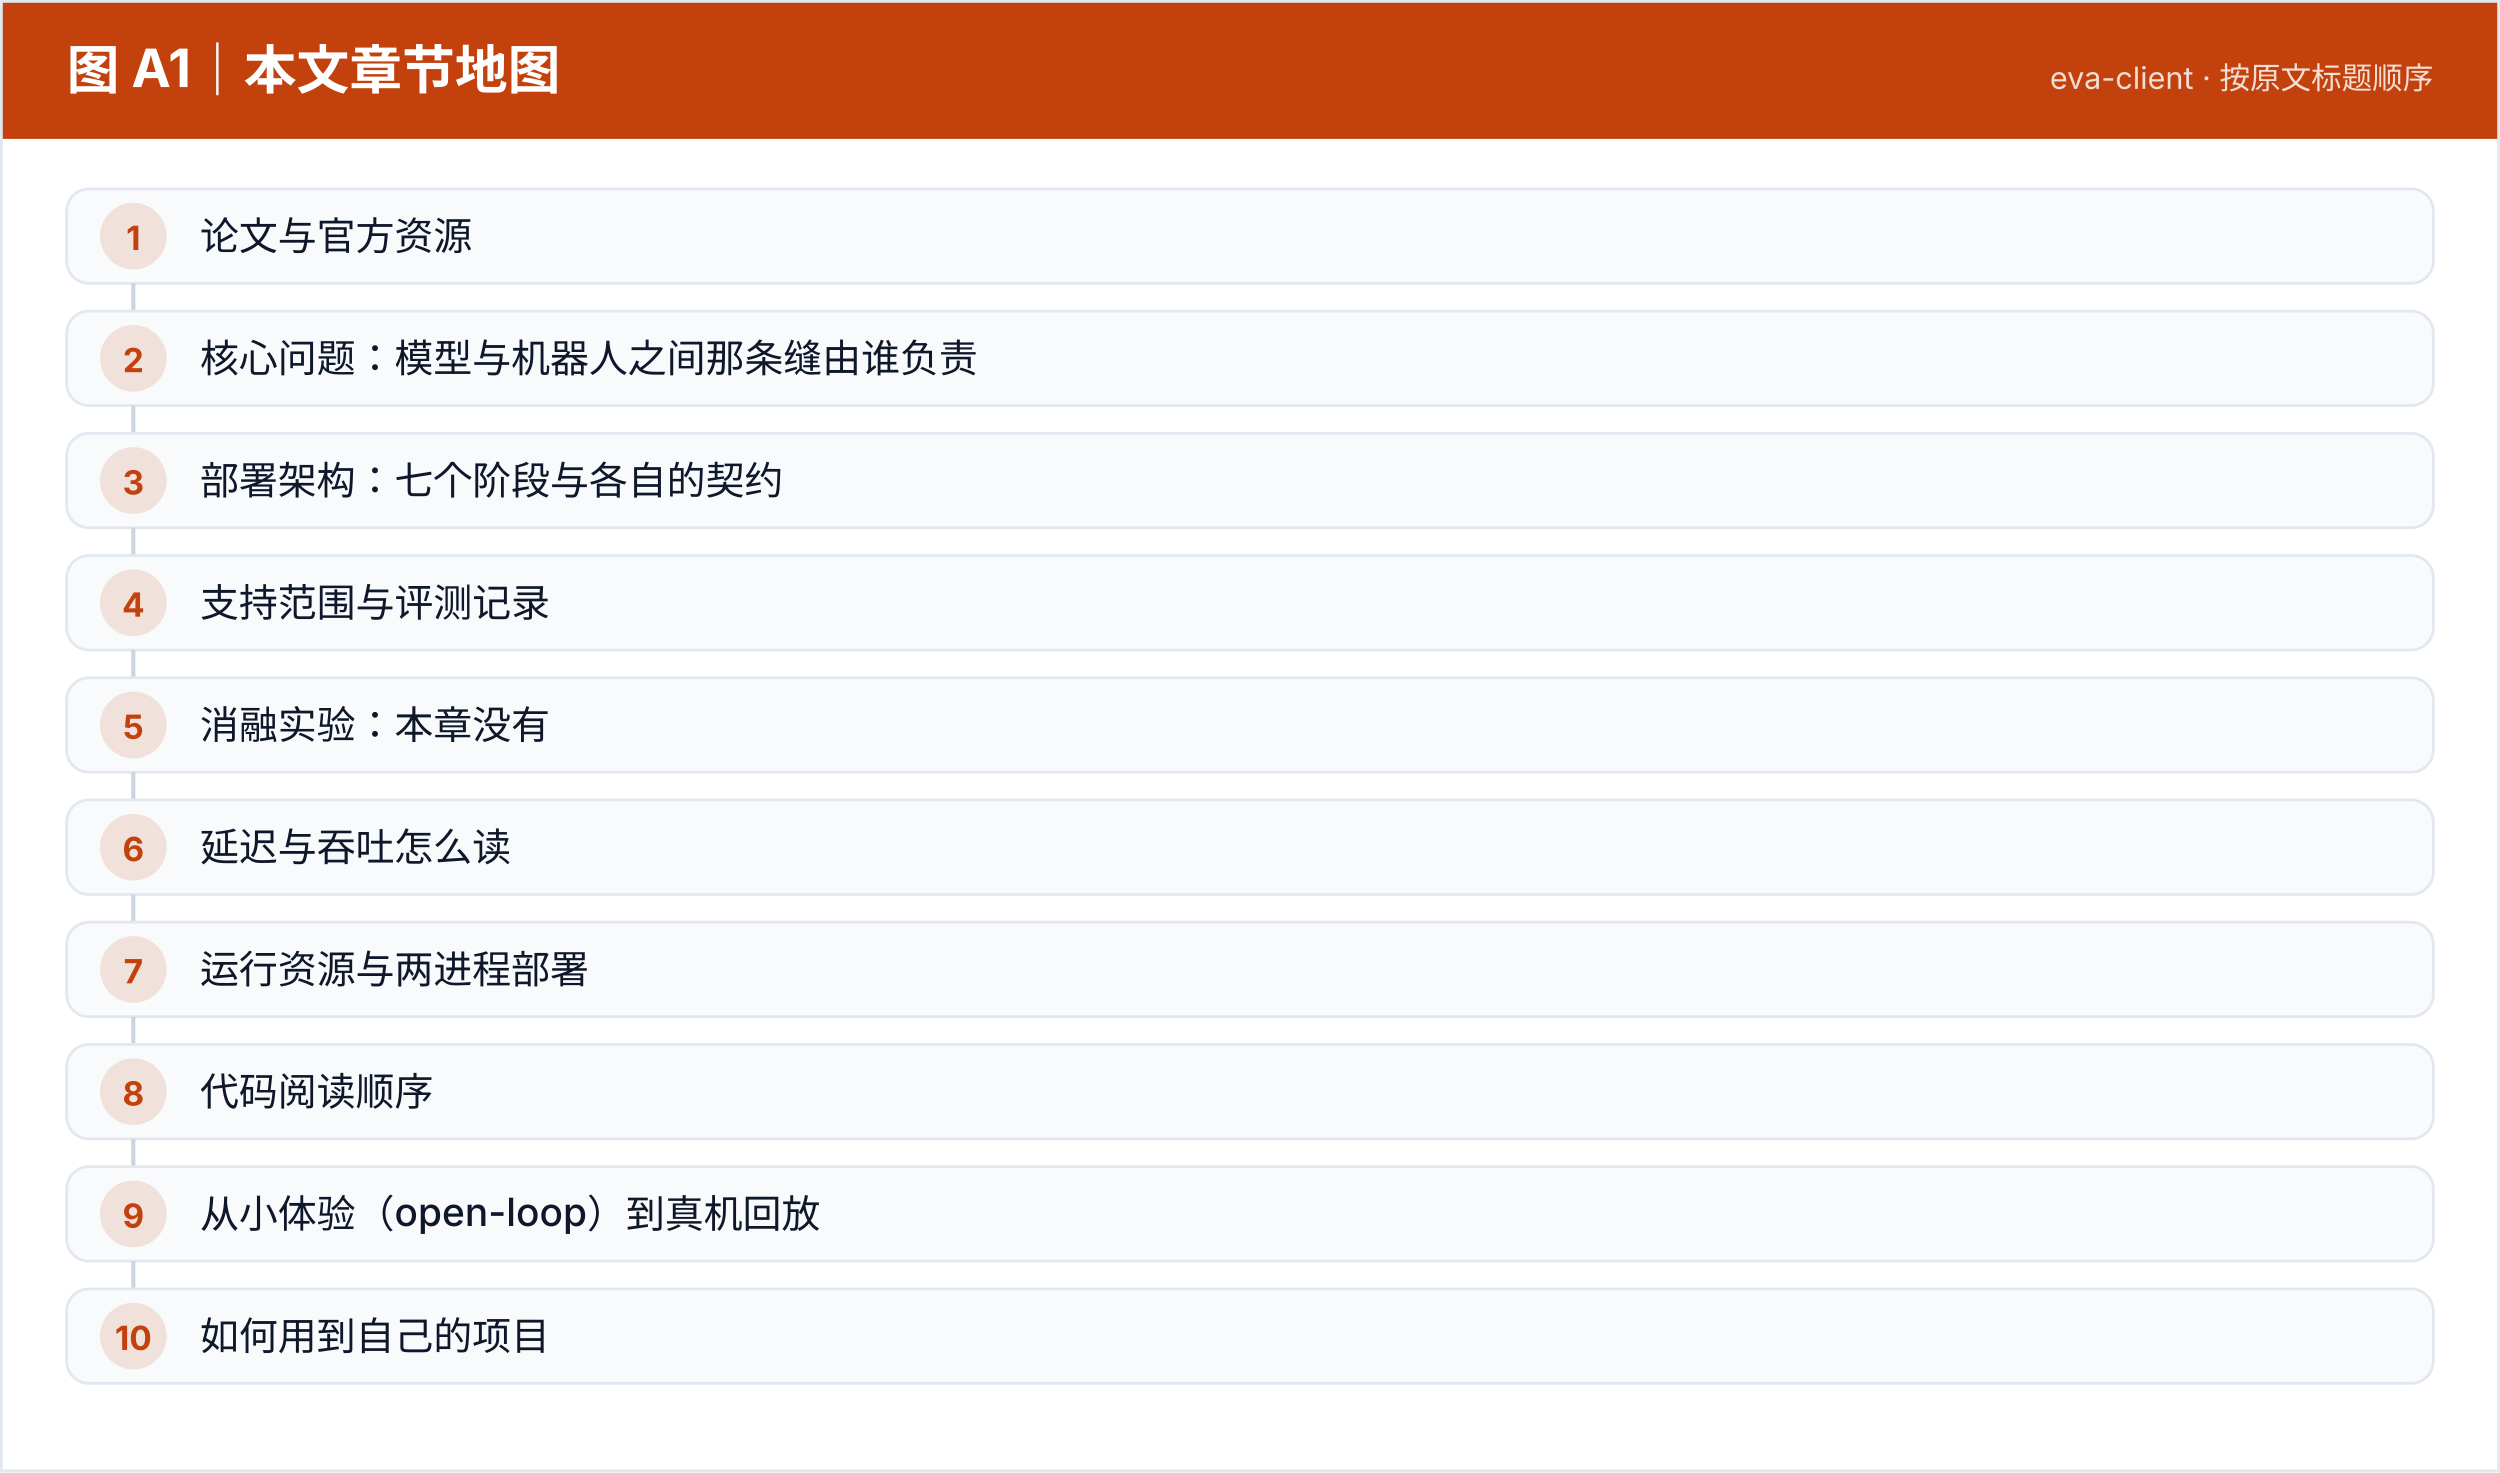
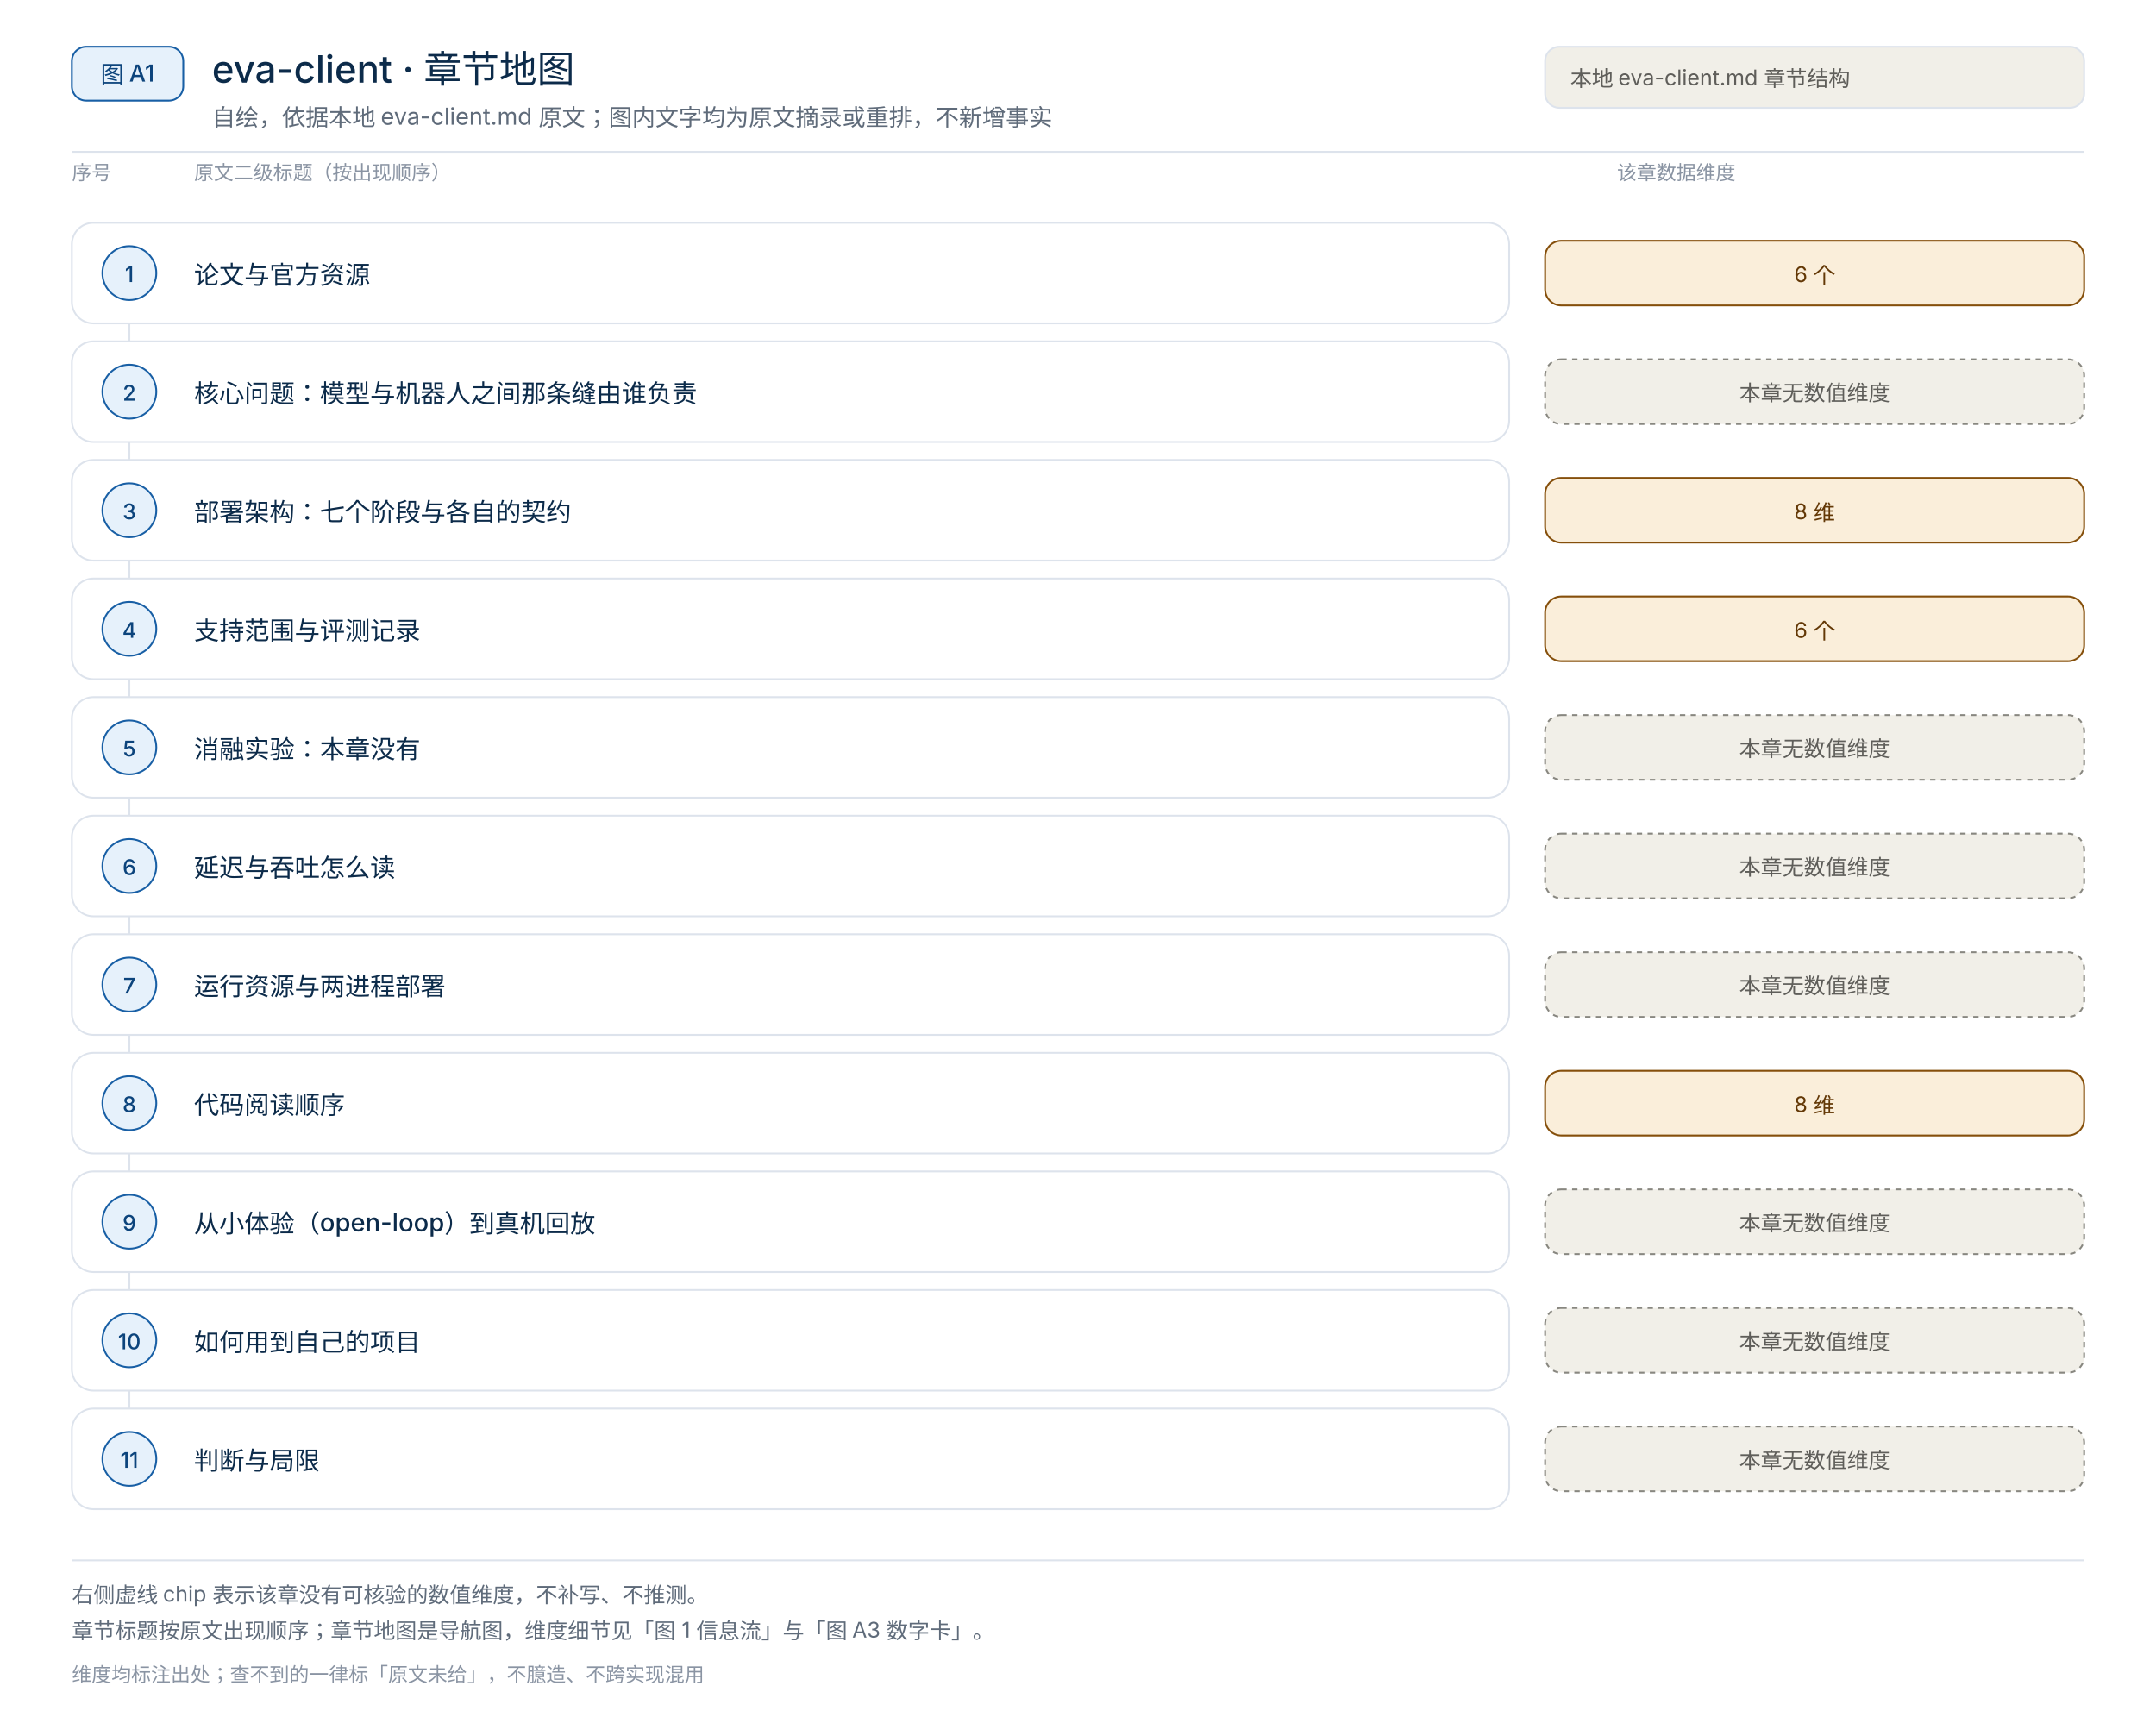
- <svg xmlns="http://www.w3.org/2000/svg" viewBox="0 0 900 530" width="900" height="530" font-family="PingFang SC, -apple-system, BlinkMacSystemFont, Microsoft YaHei, sans-serif">
-   <rect width="900" height="530" fill="#ffffff" />
-   <rect x="0" y="0" width="900" height="50" fill="#c2410c" />
-   <text x="24" y="32" font-size="19" fill="#ffffff" font-weight="700" text-anchor="start">图 A1｜本文章节地图</text>
-   <text x="876" y="32" font-size="11" fill="#ffffff" font-weight="400" text-anchor="end" opacity="0.82">eva-client · 按原文标题顺序</text>
-   <rect x="24" y="68" width="852" height="34" rx="8" fill="#f8fafc" stroke="#e2e8f0" />
-   <circle cx="48" cy="85" r="12" fill="#c2410c" opacity="0.14" />
-   <text x="48" y="90" font-size="12" fill="#c2410c" font-weight="700" text-anchor="middle">1</text>
-   <text x="72" y="90" font-size="14" fill="#0f172a" font-weight="500" text-anchor="start">论文与官方资源</text>
-   <path d="M48 102 L48 112" stroke="#cbd5e1" stroke-width="1.5" />
-   <rect x="24" y="112" width="852" height="34" rx="8" fill="#f8fafc" stroke="#e2e8f0" />
-   <circle cx="48" cy="129" r="12" fill="#c2410c" opacity="0.14" />
-   <text x="48" y="134" font-size="12" fill="#c2410c" font-weight="700" text-anchor="middle">2</text>
-   <text x="72" y="134" font-size="14" fill="#0f172a" font-weight="500" text-anchor="start">核心问题：模型与机器人之间那条缝由谁负责</text>
-   <path d="M48 146 L48 156" stroke="#cbd5e1" stroke-width="1.5" />
-   <rect x="24" y="156" width="852" height="34" rx="8" fill="#f8fafc" stroke="#e2e8f0" />
-   <circle cx="48" cy="173" r="12" fill="#c2410c" opacity="0.14" />
-   <text x="48" y="178" font-size="12" fill="#c2410c" font-weight="700" text-anchor="middle">3</text>
-   <text x="72" y="178" font-size="14" fill="#0f172a" font-weight="500" text-anchor="start">部署架构：七个阶段与各自的契约</text>
-   <path d="M48 190 L48 200" stroke="#cbd5e1" stroke-width="1.5" />
-   <rect x="24" y="200" width="852" height="34" rx="8" fill="#f8fafc" stroke="#e2e8f0" />
-   <circle cx="48" cy="217" r="12" fill="#c2410c" opacity="0.14" />
-   <text x="48" y="222" font-size="12" fill="#c2410c" font-weight="700" text-anchor="middle">4</text>
-   <text x="72" y="222" font-size="14" fill="#0f172a" font-weight="500" text-anchor="start">支持范围与评测记录</text>
-   <path d="M48 234 L48 244" stroke="#cbd5e1" stroke-width="1.5" />
-   <rect x="24" y="244" width="852" height="34" rx="8" fill="#f8fafc" stroke="#e2e8f0" />
-   <circle cx="48" cy="261" r="12" fill="#c2410c" opacity="0.14" />
-   <text x="48" y="266" font-size="12" fill="#c2410c" font-weight="700" text-anchor="middle">5</text>
-   <text x="72" y="266" font-size="14" fill="#0f172a" font-weight="500" text-anchor="start">消融实验：本章没有</text>
-   <path d="M48 278 L48 288" stroke="#cbd5e1" stroke-width="1.5" />
-   <rect x="24" y="288" width="852" height="34" rx="8" fill="#f8fafc" stroke="#e2e8f0" />
-   <circle cx="48" cy="305" r="12" fill="#c2410c" opacity="0.14" />
-   <text x="48" y="310" font-size="12" fill="#c2410c" font-weight="700" text-anchor="middle">6</text>
-   <text x="72" y="310" font-size="14" fill="#0f172a" font-weight="500" text-anchor="start">延迟与吞吐怎么读</text>
-   <path d="M48 322 L48 332" stroke="#cbd5e1" stroke-width="1.5" />
-   <rect x="24" y="332" width="852" height="34" rx="8" fill="#f8fafc" stroke="#e2e8f0" />
-   <circle cx="48" cy="349" r="12" fill="#c2410c" opacity="0.14" />
-   <text x="48" y="354" font-size="12" fill="#c2410c" font-weight="700" text-anchor="middle">7</text>
-   <text x="72" y="354" font-size="14" fill="#0f172a" font-weight="500" text-anchor="start">运行资源与两进程部署</text>
-   <path d="M48 366 L48 376" stroke="#cbd5e1" stroke-width="1.5" />
-   <rect x="24" y="376" width="852" height="34" rx="8" fill="#f8fafc" stroke="#e2e8f0" />
-   <circle cx="48" cy="393" r="12" fill="#c2410c" opacity="0.14" />
-   <text x="48" y="398" font-size="12" fill="#c2410c" font-weight="700" text-anchor="middle">8</text>
-   <text x="72" y="398" font-size="14" fill="#0f172a" font-weight="500" text-anchor="start">代码阅读顺序</text>
-   <path d="M48 410 L48 420" stroke="#cbd5e1" stroke-width="1.5" />
-   <rect x="24" y="420" width="852" height="34" rx="8" fill="#f8fafc" stroke="#e2e8f0" />
-   <circle cx="48" cy="437" r="12" fill="#c2410c" opacity="0.14" />
-   <text x="48" y="442" font-size="12" fill="#c2410c" font-weight="700" text-anchor="middle">9</text>
-   <text x="72" y="442" font-size="14" fill="#0f172a" font-weight="500" text-anchor="start">从小体验（open-loop）到真机回放</text>
-   <path d="M48 454 L48 464" stroke="#cbd5e1" stroke-width="1.5" />
-   <rect x="24" y="464" width="852" height="34" rx="8" fill="#f8fafc" stroke="#e2e8f0" />
-   <circle cx="48" cy="481" r="12" fill="#c2410c" opacity="0.14" />
-   <text x="48" y="486" font-size="12" fill="#c2410c" font-weight="700" text-anchor="middle">10</text>
-   <text x="72" y="486" font-size="14" fill="#0f172a" font-weight="500" text-anchor="start">如何用到自己的项目</text>
-   <rect x="0.5" y="0.5" width="899" height="529" fill="none" stroke="#e2e8f0" />
+ <svg xmlns="http://www.w3.org/2000/svg" width="1200" height="966" viewBox="0 0 1200 966" role="img">
+   <defs>
+     <marker id="arrow" viewBox="0 0 10 10" refX="8" refY="5" markerWidth="6" markerHeight="6" orient="auto-start-reverse">
+       <path d="M2 1L8 5L2 9" fill="none" stroke="#185FA5" stroke-width="1.6" stroke-linecap="round" stroke-linejoin="round" />
+     </marker>
+   </defs>
+   <rect x="0" y="0" width="1200" height="966" rx="0" fill="#FFFFFF" stroke="#FFFFFF" stroke-width="1" />
+   <text x="118" y="46" font-family="-apple-system,BlinkMacSystemFont,'PingFang SC','Microsoft YaHei',sans-serif" font-size="21" font-weight="500" fill="#0C2B4A" text-anchor="start">eva-client · 章节地图</text>
+   <text x="118" y="70" font-family="-apple-system,BlinkMacSystemFont,'PingFang SC','Microsoft YaHei',sans-serif" font-size="13" font-weight="400" fill="#5F6B7A" text-anchor="start">自绘，依据本地 eva-client.md 原文；图内文字均为原文摘录或重排，不新增事实</text>
+   <rect x="40" y="84" width="1120" height="1" rx="0" fill="#DDE3EC" stroke="#DDE3EC" stroke-width="0" />
+   <rect x="860" y="26" width="300" height="34" rx="8" fill="#F1EFE8" stroke="#DDE3EC" stroke-width="1" />
+   <text x="874" y="48" font-family="-apple-system,BlinkMacSystemFont,'PingFang SC','Microsoft YaHei',sans-serif" font-size="12" font-weight="400" fill="#5F5E5A" text-anchor="start">本地 eva-client.md 章节结构</text>
+   <rect x="40" y="26" width="62" height="30" rx="8" fill="#E6F1FB" stroke="#185FA5" stroke-width="1" />
+   <text x="71" y="46" font-family="-apple-system,BlinkMacSystemFont,'PingFang SC','Microsoft YaHei',sans-serif" font-size="13" font-weight="500" fill="#0C447C" text-anchor="middle">图 A1</text>
+   <text x="40" y="100" font-family="-apple-system,BlinkMacSystemFont,'PingFang SC','Microsoft YaHei',sans-serif" font-size="11" font-weight="400" fill="#8A94A3" text-anchor="start">序号</text>
+   <text x="108" y="100" font-family="-apple-system,BlinkMacSystemFont,'PingFang SC','Microsoft YaHei',sans-serif" font-size="11" font-weight="400" fill="#8A94A3" text-anchor="start">原文二级标题（按出现顺序）</text>
+   <text x="900" y="100" font-family="-apple-system,BlinkMacSystemFont,'PingFang SC','Microsoft YaHei',sans-serif" font-size="11" font-weight="400" fill="#8A94A3" text-anchor="start">该章数据维度</text>
+   <rect x="40" y="124" width="800" height="56" rx="12" fill="#FFFFFF" stroke="#DDE3EC" stroke-width="1" />
+   <circle cx="72" cy="152" r="15" fill="#E6F1FB" stroke="#185FA5" stroke-width="1" />
+   <text x="72" y="157" font-family="-apple-system,BlinkMacSystemFont,'PingFang SC','Microsoft YaHei',sans-serif" font-size="12" font-weight="500" fill="#0C447C" text-anchor="middle">1</text>
+   <text x="108" y="158" font-family="-apple-system,BlinkMacSystemFont,'PingFang SC','Microsoft YaHei',sans-serif" font-size="14" font-weight="500" fill="#0C2B4A" text-anchor="start">论文与官方资源</text>
+   <rect x="860" y="134" width="300" height="36" rx="9" fill="#FAEEDA" stroke="#854F0B" stroke-width="1" />
+   <text x="1010" y="157" font-family="-apple-system,BlinkMacSystemFont,'PingFang SC','Microsoft YaHei',sans-serif" font-size="12" font-weight="400" fill="#633806" text-anchor="middle">6 个</text>
+   <path d="M72 180 L72 190" fill="none" stroke="#DDE3EC" stroke-width="1" />
+   <rect x="40" y="190" width="800" height="56" rx="12" fill="#FFFFFF" stroke="#DDE3EC" stroke-width="1" />
+   <circle cx="72" cy="218" r="15" fill="#E6F1FB" stroke="#185FA5" stroke-width="1" />
+   <text x="72" y="223" font-family="-apple-system,BlinkMacSystemFont,'PingFang SC','Microsoft YaHei',sans-serif" font-size="12" font-weight="500" fill="#0C447C" text-anchor="middle">2</text>
+   <text x="108" y="224" font-family="-apple-system,BlinkMacSystemFont,'PingFang SC','Microsoft YaHei',sans-serif" font-size="14" font-weight="500" fill="#0C2B4A" text-anchor="start">核心问题：模型与机器人之间那条缝由谁负责</text>
+   <rect x="860" y="200" width="300" height="36" rx="9" fill="#F1EFE8" stroke="#888780" stroke-width="1" stroke-dasharray="3 3" />
+   <text x="1010" y="223" font-family="-apple-system,BlinkMacSystemFont,'PingFang SC','Microsoft YaHei',sans-serif" font-size="12" font-weight="400" fill="#5F5E5A" text-anchor="middle">本章无数值维度</text>
+   <path d="M72 246 L72 256" fill="none" stroke="#DDE3EC" stroke-width="1" />
+   <rect x="40" y="256" width="800" height="56" rx="12" fill="#FFFFFF" stroke="#DDE3EC" stroke-width="1" />
+   <circle cx="72" cy="284" r="15" fill="#E6F1FB" stroke="#185FA5" stroke-width="1" />
+   <text x="72" y="289" font-family="-apple-system,BlinkMacSystemFont,'PingFang SC','Microsoft YaHei',sans-serif" font-size="12" font-weight="500" fill="#0C447C" text-anchor="middle">3</text>
+   <text x="108" y="290" font-family="-apple-system,BlinkMacSystemFont,'PingFang SC','Microsoft YaHei',sans-serif" font-size="14" font-weight="500" fill="#0C2B4A" text-anchor="start">部署架构：七个阶段与各自的契约</text>
+   <rect x="860" y="266" width="300" height="36" rx="9" fill="#FAEEDA" stroke="#854F0B" stroke-width="1" />
+   <text x="1010" y="289" font-family="-apple-system,BlinkMacSystemFont,'PingFang SC','Microsoft YaHei',sans-serif" font-size="12" font-weight="400" fill="#633806" text-anchor="middle">8 维</text>
+   <path d="M72 312 L72 322" fill="none" stroke="#DDE3EC" stroke-width="1" />
+   <rect x="40" y="322" width="800" height="56" rx="12" fill="#FFFFFF" stroke="#DDE3EC" stroke-width="1" />
+   <circle cx="72" cy="350" r="15" fill="#E6F1FB" stroke="#185FA5" stroke-width="1" />
+   <text x="72" y="355" font-family="-apple-system,BlinkMacSystemFont,'PingFang SC','Microsoft YaHei',sans-serif" font-size="12" font-weight="500" fill="#0C447C" text-anchor="middle">4</text>
+   <text x="108" y="356" font-family="-apple-system,BlinkMacSystemFont,'PingFang SC','Microsoft YaHei',sans-serif" font-size="14" font-weight="500" fill="#0C2B4A" text-anchor="start">支持范围与评测记录</text>
+   <rect x="860" y="332" width="300" height="36" rx="9" fill="#FAEEDA" stroke="#854F0B" stroke-width="1" />
+   <text x="1010" y="355" font-family="-apple-system,BlinkMacSystemFont,'PingFang SC','Microsoft YaHei',sans-serif" font-size="12" font-weight="400" fill="#633806" text-anchor="middle">6 个</text>
+   <path d="M72 378 L72 388" fill="none" stroke="#DDE3EC" stroke-width="1" />
+   <rect x="40" y="388" width="800" height="56" rx="12" fill="#FFFFFF" stroke="#DDE3EC" stroke-width="1" />
+   <circle cx="72" cy="416" r="15" fill="#E6F1FB" stroke="#185FA5" stroke-width="1" />
+   <text x="72" y="421" font-family="-apple-system,BlinkMacSystemFont,'PingFang SC','Microsoft YaHei',sans-serif" font-size="12" font-weight="500" fill="#0C447C" text-anchor="middle">5</text>
+   <text x="108" y="422" font-family="-apple-system,BlinkMacSystemFont,'PingFang SC','Microsoft YaHei',sans-serif" font-size="14" font-weight="500" fill="#0C2B4A" text-anchor="start">消融实验：本章没有</text>
+   <rect x="860" y="398" width="300" height="36" rx="9" fill="#F1EFE8" stroke="#888780" stroke-width="1" stroke-dasharray="3 3" />
+   <text x="1010" y="421" font-family="-apple-system,BlinkMacSystemFont,'PingFang SC','Microsoft YaHei',sans-serif" font-size="12" font-weight="400" fill="#5F5E5A" text-anchor="middle">本章无数值维度</text>
+   <path d="M72 444 L72 454" fill="none" stroke="#DDE3EC" stroke-width="1" />
+   <rect x="40" y="454" width="800" height="56" rx="12" fill="#FFFFFF" stroke="#DDE3EC" stroke-width="1" />
+   <circle cx="72" cy="482" r="15" fill="#E6F1FB" stroke="#185FA5" stroke-width="1" />
+   <text x="72" y="487" font-family="-apple-system,BlinkMacSystemFont,'PingFang SC','Microsoft YaHei',sans-serif" font-size="12" font-weight="500" fill="#0C447C" text-anchor="middle">6</text>
+   <text x="108" y="488" font-family="-apple-system,BlinkMacSystemFont,'PingFang SC','Microsoft YaHei',sans-serif" font-size="14" font-weight="500" fill="#0C2B4A" text-anchor="start">延迟与吞吐怎么读</text>
+   <rect x="860" y="464" width="300" height="36" rx="9" fill="#F1EFE8" stroke="#888780" stroke-width="1" stroke-dasharray="3 3" />
+   <text x="1010" y="487" font-family="-apple-system,BlinkMacSystemFont,'PingFang SC','Microsoft YaHei',sans-serif" font-size="12" font-weight="400" fill="#5F5E5A" text-anchor="middle">本章无数值维度</text>
+   <path d="M72 510 L72 520" fill="none" stroke="#DDE3EC" stroke-width="1" />
+   <rect x="40" y="520" width="800" height="56" rx="12" fill="#FFFFFF" stroke="#DDE3EC" stroke-width="1" />
+   <circle cx="72" cy="548" r="15" fill="#E6F1FB" stroke="#185FA5" stroke-width="1" />
+   <text x="72" y="553" font-family="-apple-system,BlinkMacSystemFont,'PingFang SC','Microsoft YaHei',sans-serif" font-size="12" font-weight="500" fill="#0C447C" text-anchor="middle">7</text>
+   <text x="108" y="554" font-family="-apple-system,BlinkMacSystemFont,'PingFang SC','Microsoft YaHei',sans-serif" font-size="14" font-weight="500" fill="#0C2B4A" text-anchor="start">运行资源与两进程部署</text>
+   <rect x="860" y="530" width="300" height="36" rx="9" fill="#F1EFE8" stroke="#888780" stroke-width="1" stroke-dasharray="3 3" />
+   <text x="1010" y="553" font-family="-apple-system,BlinkMacSystemFont,'PingFang SC','Microsoft YaHei',sans-serif" font-size="12" font-weight="400" fill="#5F5E5A" text-anchor="middle">本章无数值维度</text>
+   <path d="M72 576 L72 586" fill="none" stroke="#DDE3EC" stroke-width="1" />
+   <rect x="40" y="586" width="800" height="56" rx="12" fill="#FFFFFF" stroke="#DDE3EC" stroke-width="1" />
+   <circle cx="72" cy="614" r="15" fill="#E6F1FB" stroke="#185FA5" stroke-width="1" />
+   <text x="72" y="619" font-family="-apple-system,BlinkMacSystemFont,'PingFang SC','Microsoft YaHei',sans-serif" font-size="12" font-weight="500" fill="#0C447C" text-anchor="middle">8</text>
+   <text x="108" y="620" font-family="-apple-system,BlinkMacSystemFont,'PingFang SC','Microsoft YaHei',sans-serif" font-size="14" font-weight="500" fill="#0C2B4A" text-anchor="start">代码阅读顺序</text>
+   <rect x="860" y="596" width="300" height="36" rx="9" fill="#FAEEDA" stroke="#854F0B" stroke-width="1" />
+   <text x="1010" y="619" font-family="-apple-system,BlinkMacSystemFont,'PingFang SC','Microsoft YaHei',sans-serif" font-size="12" font-weight="400" fill="#633806" text-anchor="middle">8 维</text>
+   <path d="M72 642 L72 652" fill="none" stroke="#DDE3EC" stroke-width="1" />
+   <rect x="40" y="652" width="800" height="56" rx="12" fill="#FFFFFF" stroke="#DDE3EC" stroke-width="1" />
+   <circle cx="72" cy="680" r="15" fill="#E6F1FB" stroke="#185FA5" stroke-width="1" />
+   <text x="72" y="685" font-family="-apple-system,BlinkMacSystemFont,'PingFang SC','Microsoft YaHei',sans-serif" font-size="12" font-weight="500" fill="#0C447C" text-anchor="middle">9</text>
+   <text x="108" y="686" font-family="-apple-system,BlinkMacSystemFont,'PingFang SC','Microsoft YaHei',sans-serif" font-size="14" font-weight="500" fill="#0C2B4A" text-anchor="start">从小体验（open-loop）到真机回放</text>
+   <rect x="860" y="662" width="300" height="36" rx="9" fill="#F1EFE8" stroke="#888780" stroke-width="1" stroke-dasharray="3 3" />
+   <text x="1010" y="685" font-family="-apple-system,BlinkMacSystemFont,'PingFang SC','Microsoft YaHei',sans-serif" font-size="12" font-weight="400" fill="#5F5E5A" text-anchor="middle">本章无数值维度</text>
+   <path d="M72 708 L72 718" fill="none" stroke="#DDE3EC" stroke-width="1" />
+   <rect x="40" y="718" width="800" height="56" rx="12" fill="#FFFFFF" stroke="#DDE3EC" stroke-width="1" />
+   <circle cx="72" cy="746" r="15" fill="#E6F1FB" stroke="#185FA5" stroke-width="1" />
+   <text x="72" y="751" font-family="-apple-system,BlinkMacSystemFont,'PingFang SC','Microsoft YaHei',sans-serif" font-size="12" font-weight="500" fill="#0C447C" text-anchor="middle">10</text>
+   <text x="108" y="752" font-family="-apple-system,BlinkMacSystemFont,'PingFang SC','Microsoft YaHei',sans-serif" font-size="14" font-weight="500" fill="#0C2B4A" text-anchor="start">如何用到自己的项目</text>
+   <rect x="860" y="728" width="300" height="36" rx="9" fill="#F1EFE8" stroke="#888780" stroke-width="1" stroke-dasharray="3 3" />
+   <text x="1010" y="751" font-family="-apple-system,BlinkMacSystemFont,'PingFang SC','Microsoft YaHei',sans-serif" font-size="12" font-weight="400" fill="#5F5E5A" text-anchor="middle">本章无数值维度</text>
+   <path d="M72 774 L72 784" fill="none" stroke="#DDE3EC" stroke-width="1" />
+   <rect x="40" y="784" width="800" height="56" rx="12" fill="#FFFFFF" stroke="#DDE3EC" stroke-width="1" />
+   <circle cx="72" cy="812" r="15" fill="#E6F1FB" stroke="#185FA5" stroke-width="1" />
+   <text x="72" y="817" font-family="-apple-system,BlinkMacSystemFont,'PingFang SC','Microsoft YaHei',sans-serif" font-size="12" font-weight="500" fill="#0C447C" text-anchor="middle">11</text>
+   <text x="108" y="818" font-family="-apple-system,BlinkMacSystemFont,'PingFang SC','Microsoft YaHei',sans-serif" font-size="14" font-weight="500" fill="#0C2B4A" text-anchor="start">判断与局限</text>
+   <rect x="860" y="794" width="300" height="36" rx="9" fill="#F1EFE8" stroke="#888780" stroke-width="1" stroke-dasharray="3 3" />
+   <text x="1010" y="817" font-family="-apple-system,BlinkMacSystemFont,'PingFang SC','Microsoft YaHei',sans-serif" font-size="12" font-weight="400" fill="#5F5E5A" text-anchor="middle">本章无数值维度</text>
+   <rect x="40" y="868" width="1120" height="1" rx="0" fill="#DDE3EC" stroke="#DDE3EC" stroke-width="0" />
+   <text x="40" y="892" font-family="-apple-system,BlinkMacSystemFont,'PingFang SC','Microsoft YaHei',sans-serif" font-size="12" font-weight="400" fill="#5F6B7A" text-anchor="start">右侧虚线 chip 表示该章没有可核验的数值维度，不补写、不推测。</text>
+   <text x="40" y="912" font-family="-apple-system,BlinkMacSystemFont,'PingFang SC','Microsoft YaHei',sans-serif" font-size="12" font-weight="400" fill="#5F6B7A" text-anchor="start">章节标题按原文出现顺序；章节地图是导航图，维度细节见「图 1 信息流」与「图 A3 数字卡」。</text>
+   <text x="40" y="936" font-family="-apple-system,BlinkMacSystemFont,'PingFang SC','Microsoft YaHei',sans-serif" font-size="11" font-weight="400" fill="#8A94A3" text-anchor="start">维度均标注出处；查不到的一律标「原文未给」，不臆造、不跨实现混用</text>
</svg>
